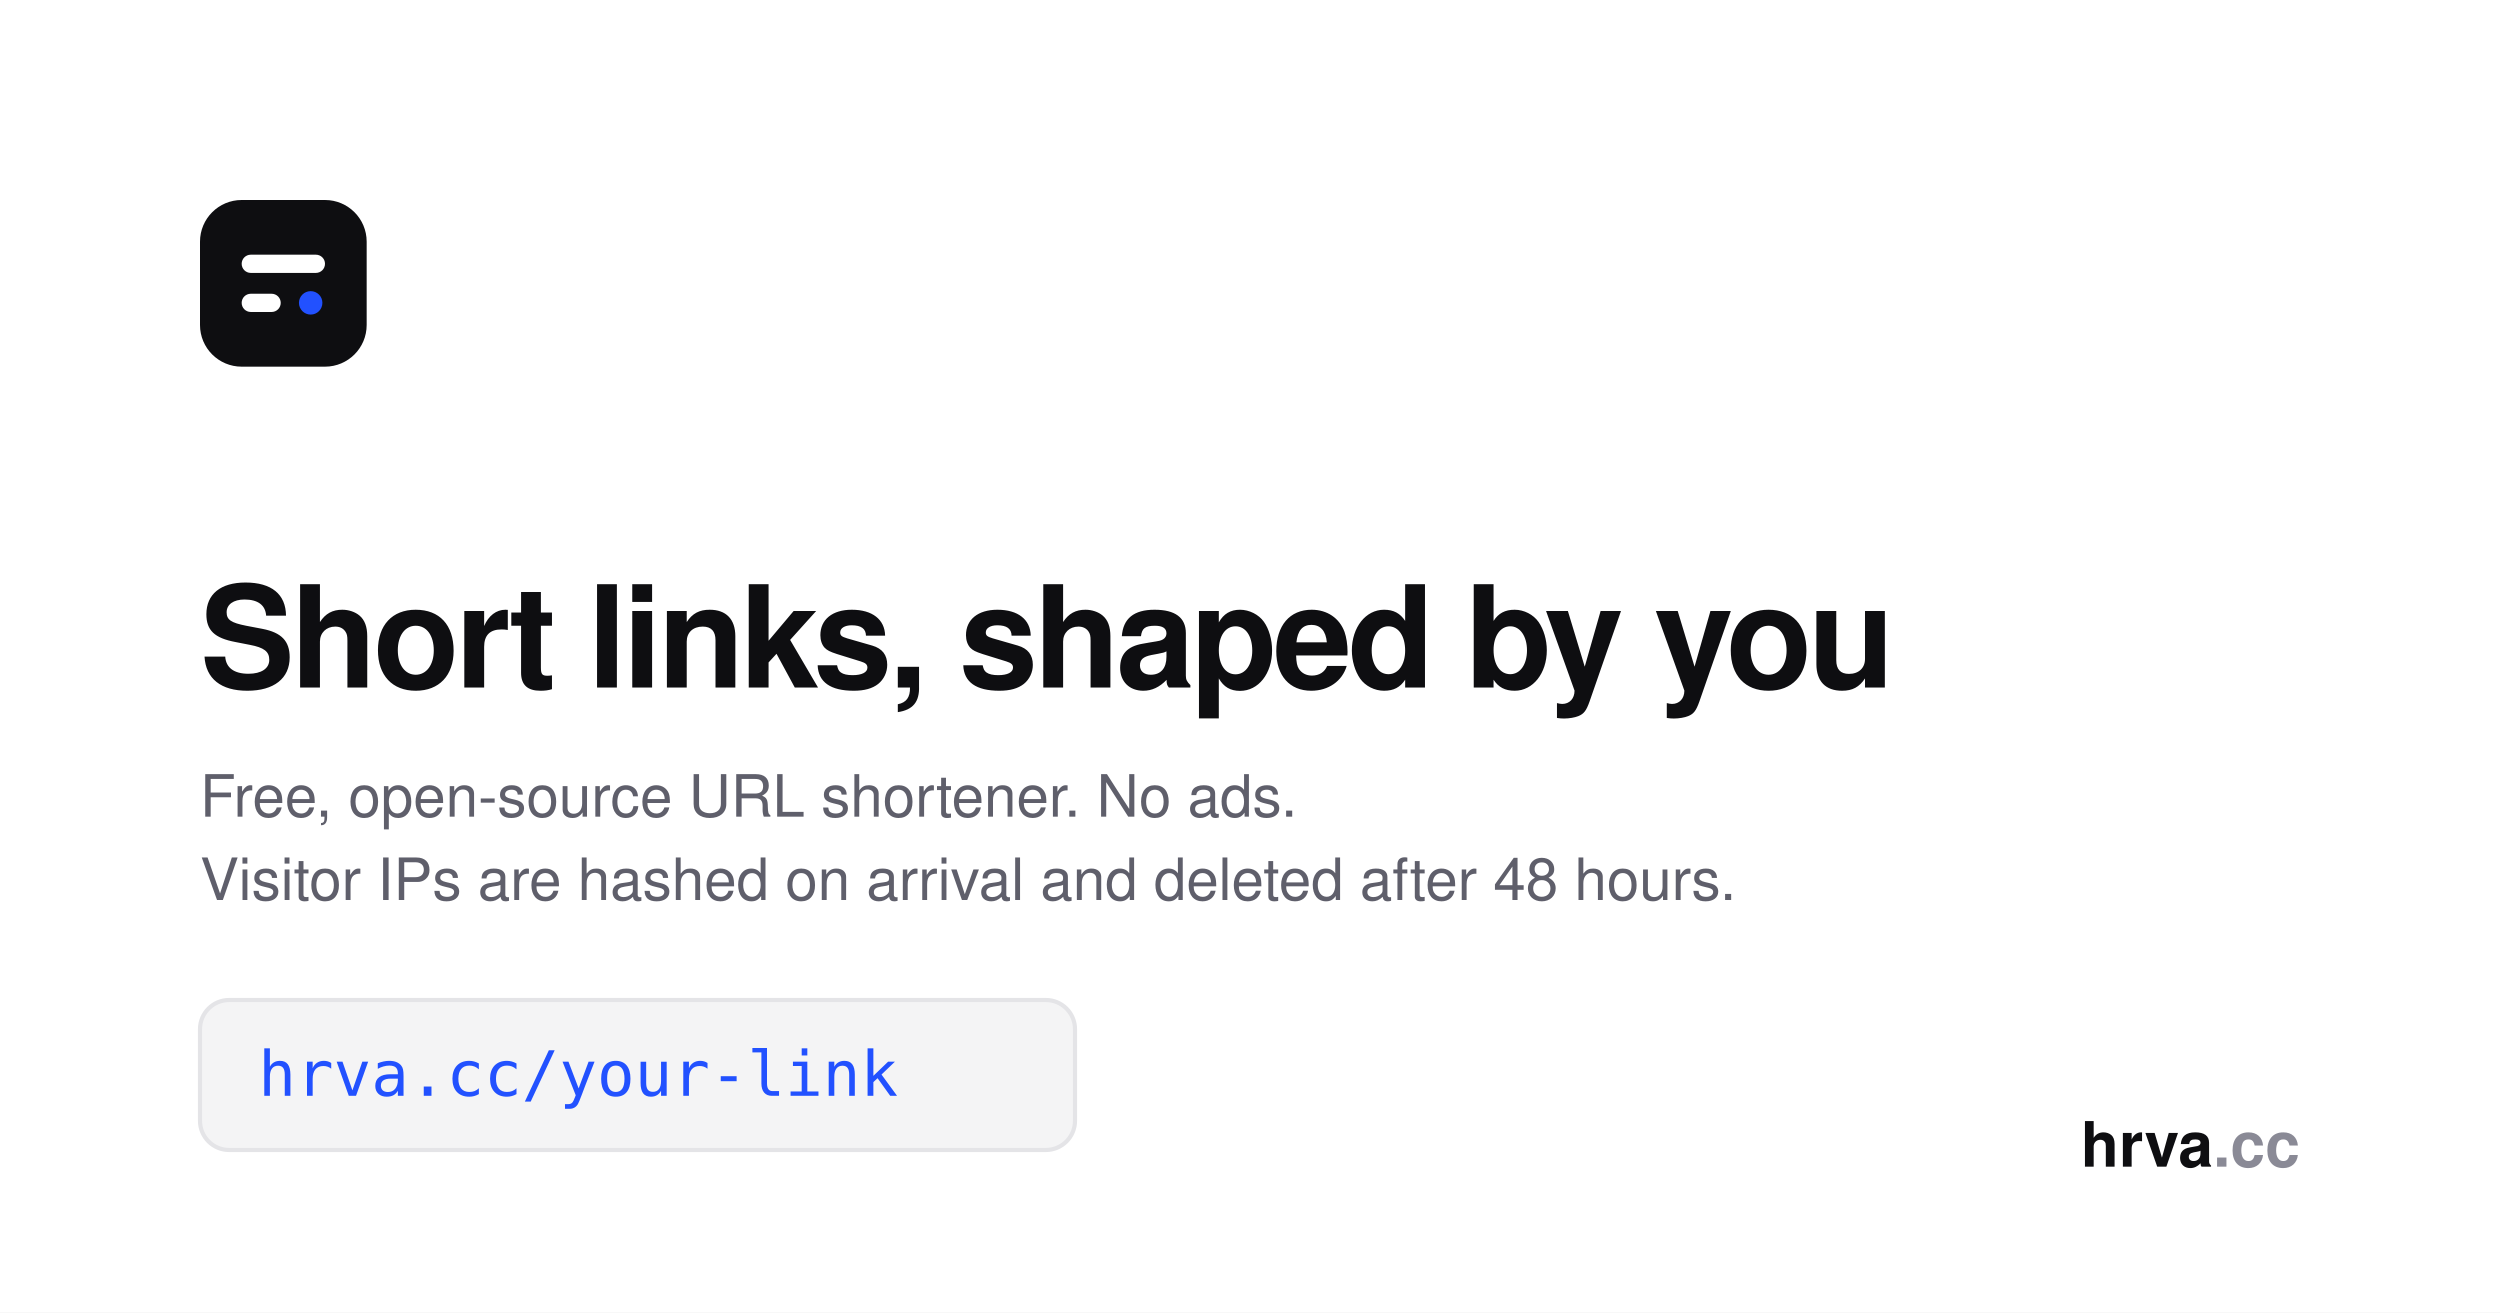
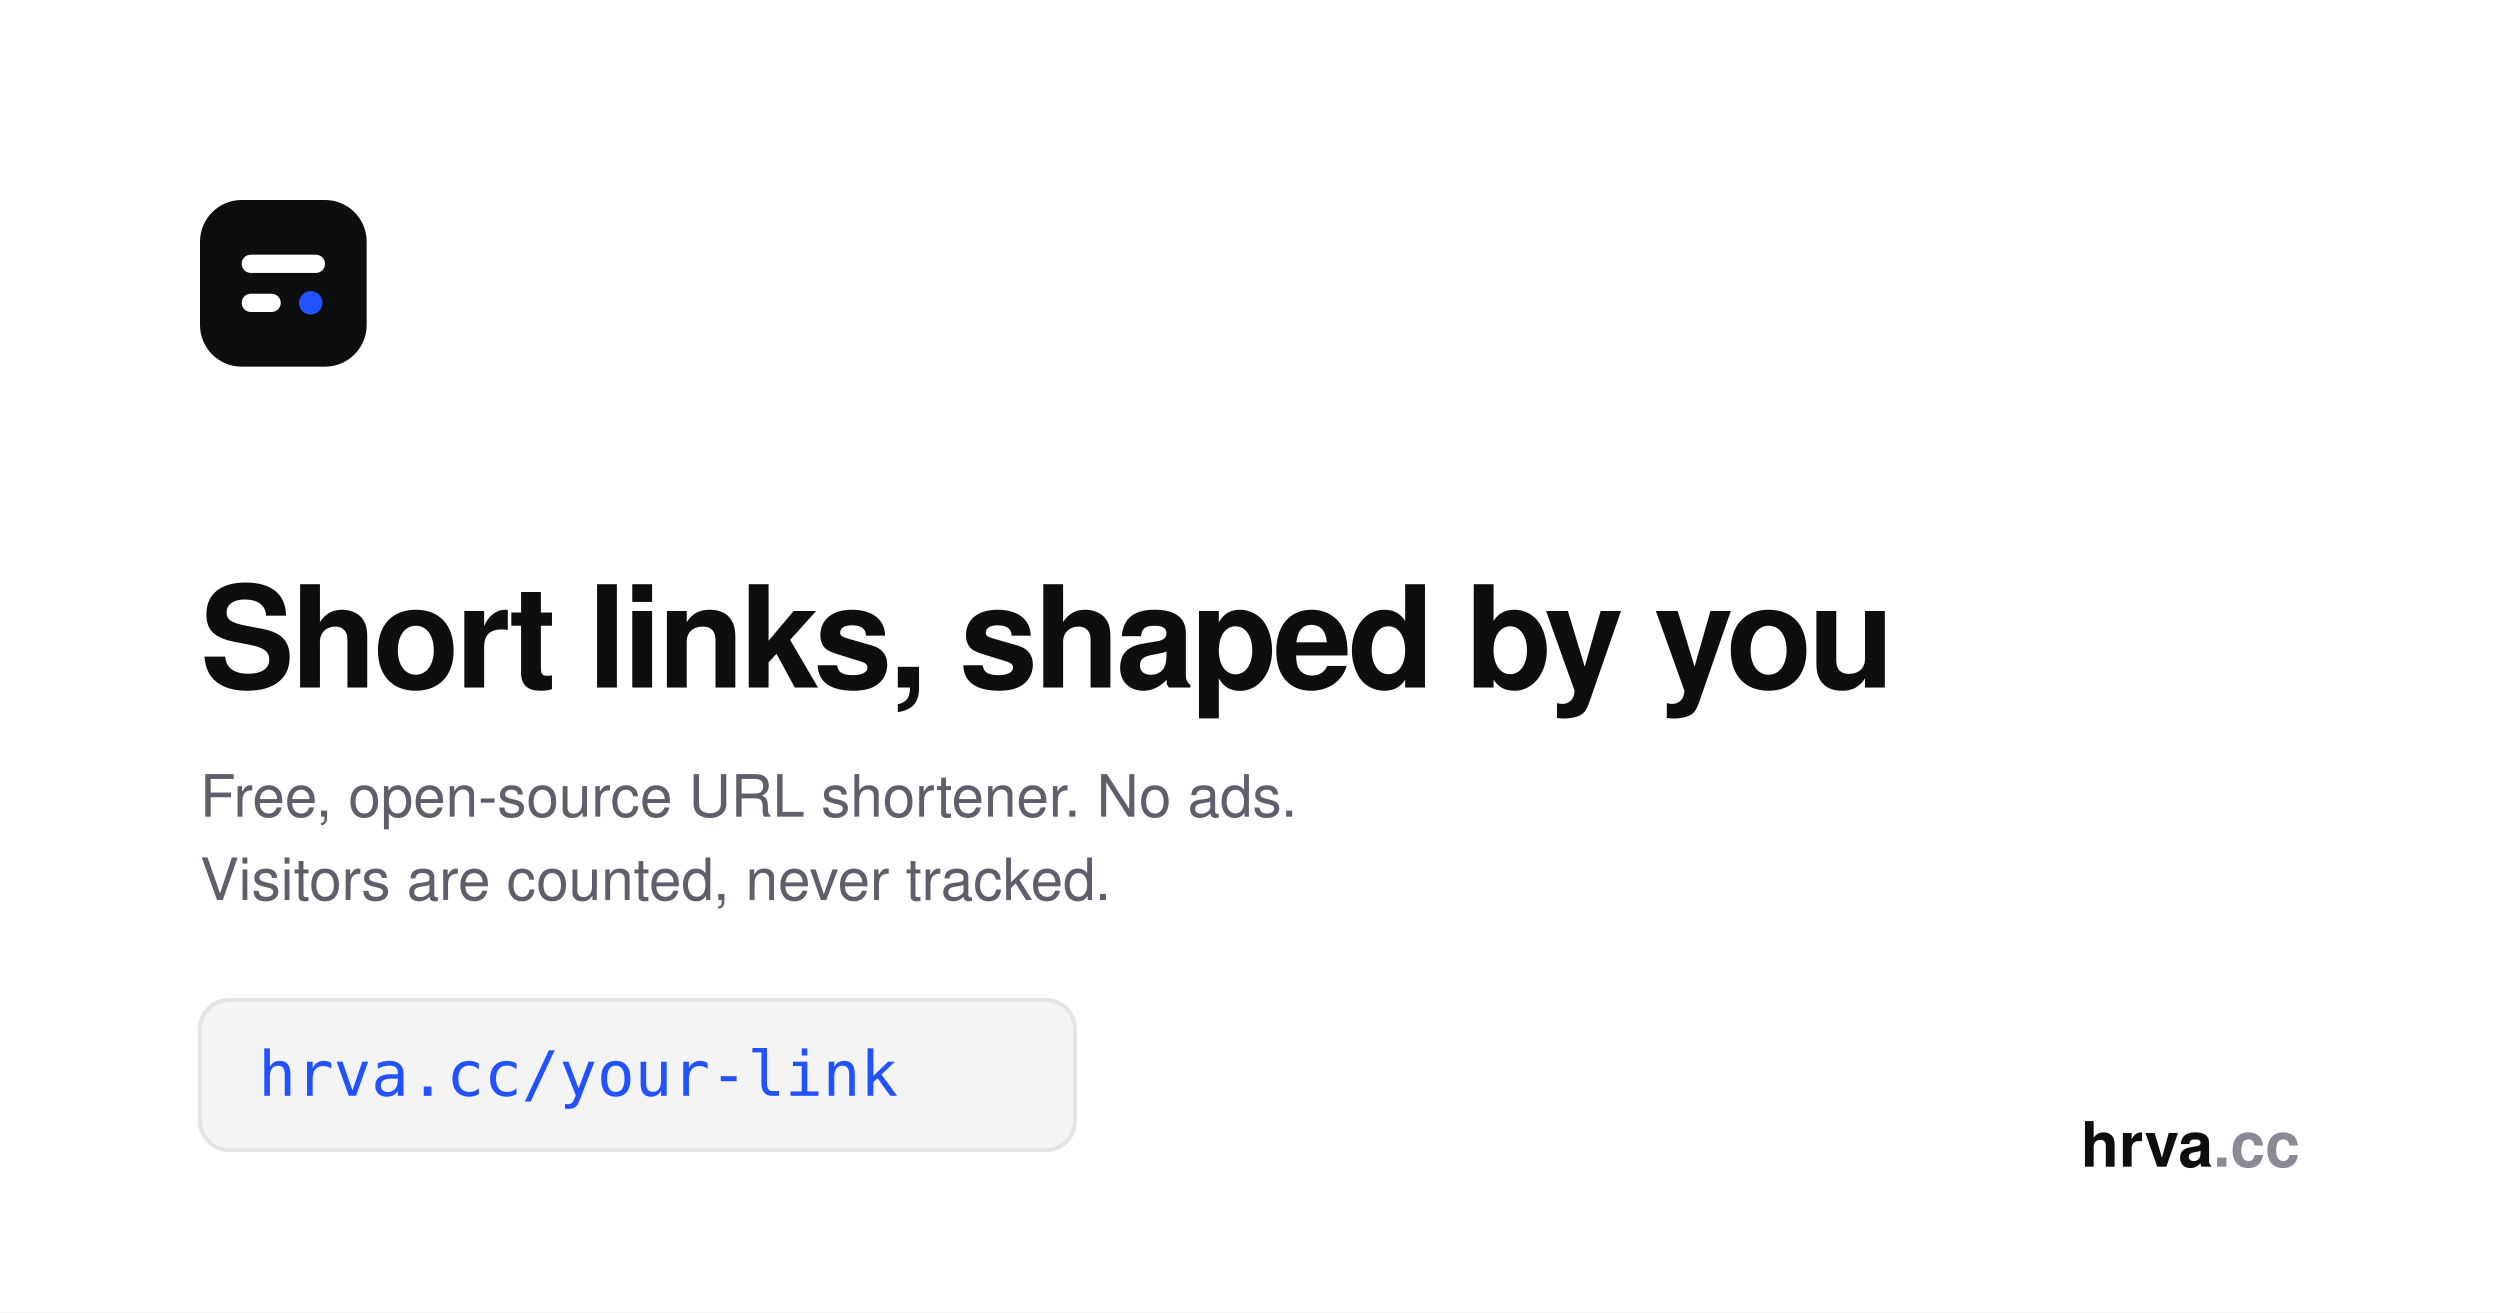
<svg xmlns="http://www.w3.org/2000/svg" width="1200" height="630" viewBox="0 0 1200 630" fill="none">
  <rect width="1200" height="630" fill="#ffffff" />
  <g transform="translate(96,96) scale(2.5)">
    <rect width="32" height="32" rx="8" fill="#0e0e11" />
    <rect x="8" y="10.5" width="16" height="3.5" rx="1.75" fill="#ffffff" />
    <rect x="8" y="18" width="7.5" height="3.5" rx="1.75" fill="#ffffff" />
    <circle cx="21.25" cy="19.75" r="2.25" fill="#2251ff" />
  </g>
  <text x="96" y="330" fill="#0e0e11" font-family="-apple-system, BlinkMacSystemFont, 'Segoe UI', Helvetica, Arial, sans-serif" font-size="68" font-weight="700" letter-spacing="-2">Short links, shaped by you</text>
  <text x="96" y="392" fill="#5f5f6b" font-family="-apple-system, BlinkMacSystemFont, 'Segoe UI', Helvetica, Arial, sans-serif" font-size="28">Free, open-source URL shortener. No ads.</text>
-   <text x="96" y="432" fill="#5f5f6b" font-family="-apple-system, BlinkMacSystemFont, 'Segoe UI', Helvetica, Arial, sans-serif" font-size="28">Visitor IPs are hashed on arrival and deleted after 48 hours.</text>
+   <text x="96" y="432" fill="#5f5f6b" font-family="-apple-system, BlinkMacSystemFont, 'Segoe UI', Helvetica, Arial, sans-serif" font-size="28">Visitors are counted, never tracked.</text>
  <rect x="96" y="480" width="420" height="72" rx="14" fill="#f4f4f5" stroke="#e4e4e7" stroke-width="2" />
  <text x="124" y="526" fill="#2251ff" font-family="ui-monospace, SFMono-Regular, Menlo, monospace" font-size="30" font-weight="500">hrva.cc/your-link</text>
  <text x="1104" y="560" text-anchor="end" fill="#0e0e11" font-family="-apple-system, BlinkMacSystemFont, 'Segoe UI', Helvetica, Arial, sans-serif" font-size="30" font-weight="600">hrva<tspan fill="#8a8a96">.cc</tspan>
  </text>
</svg>
